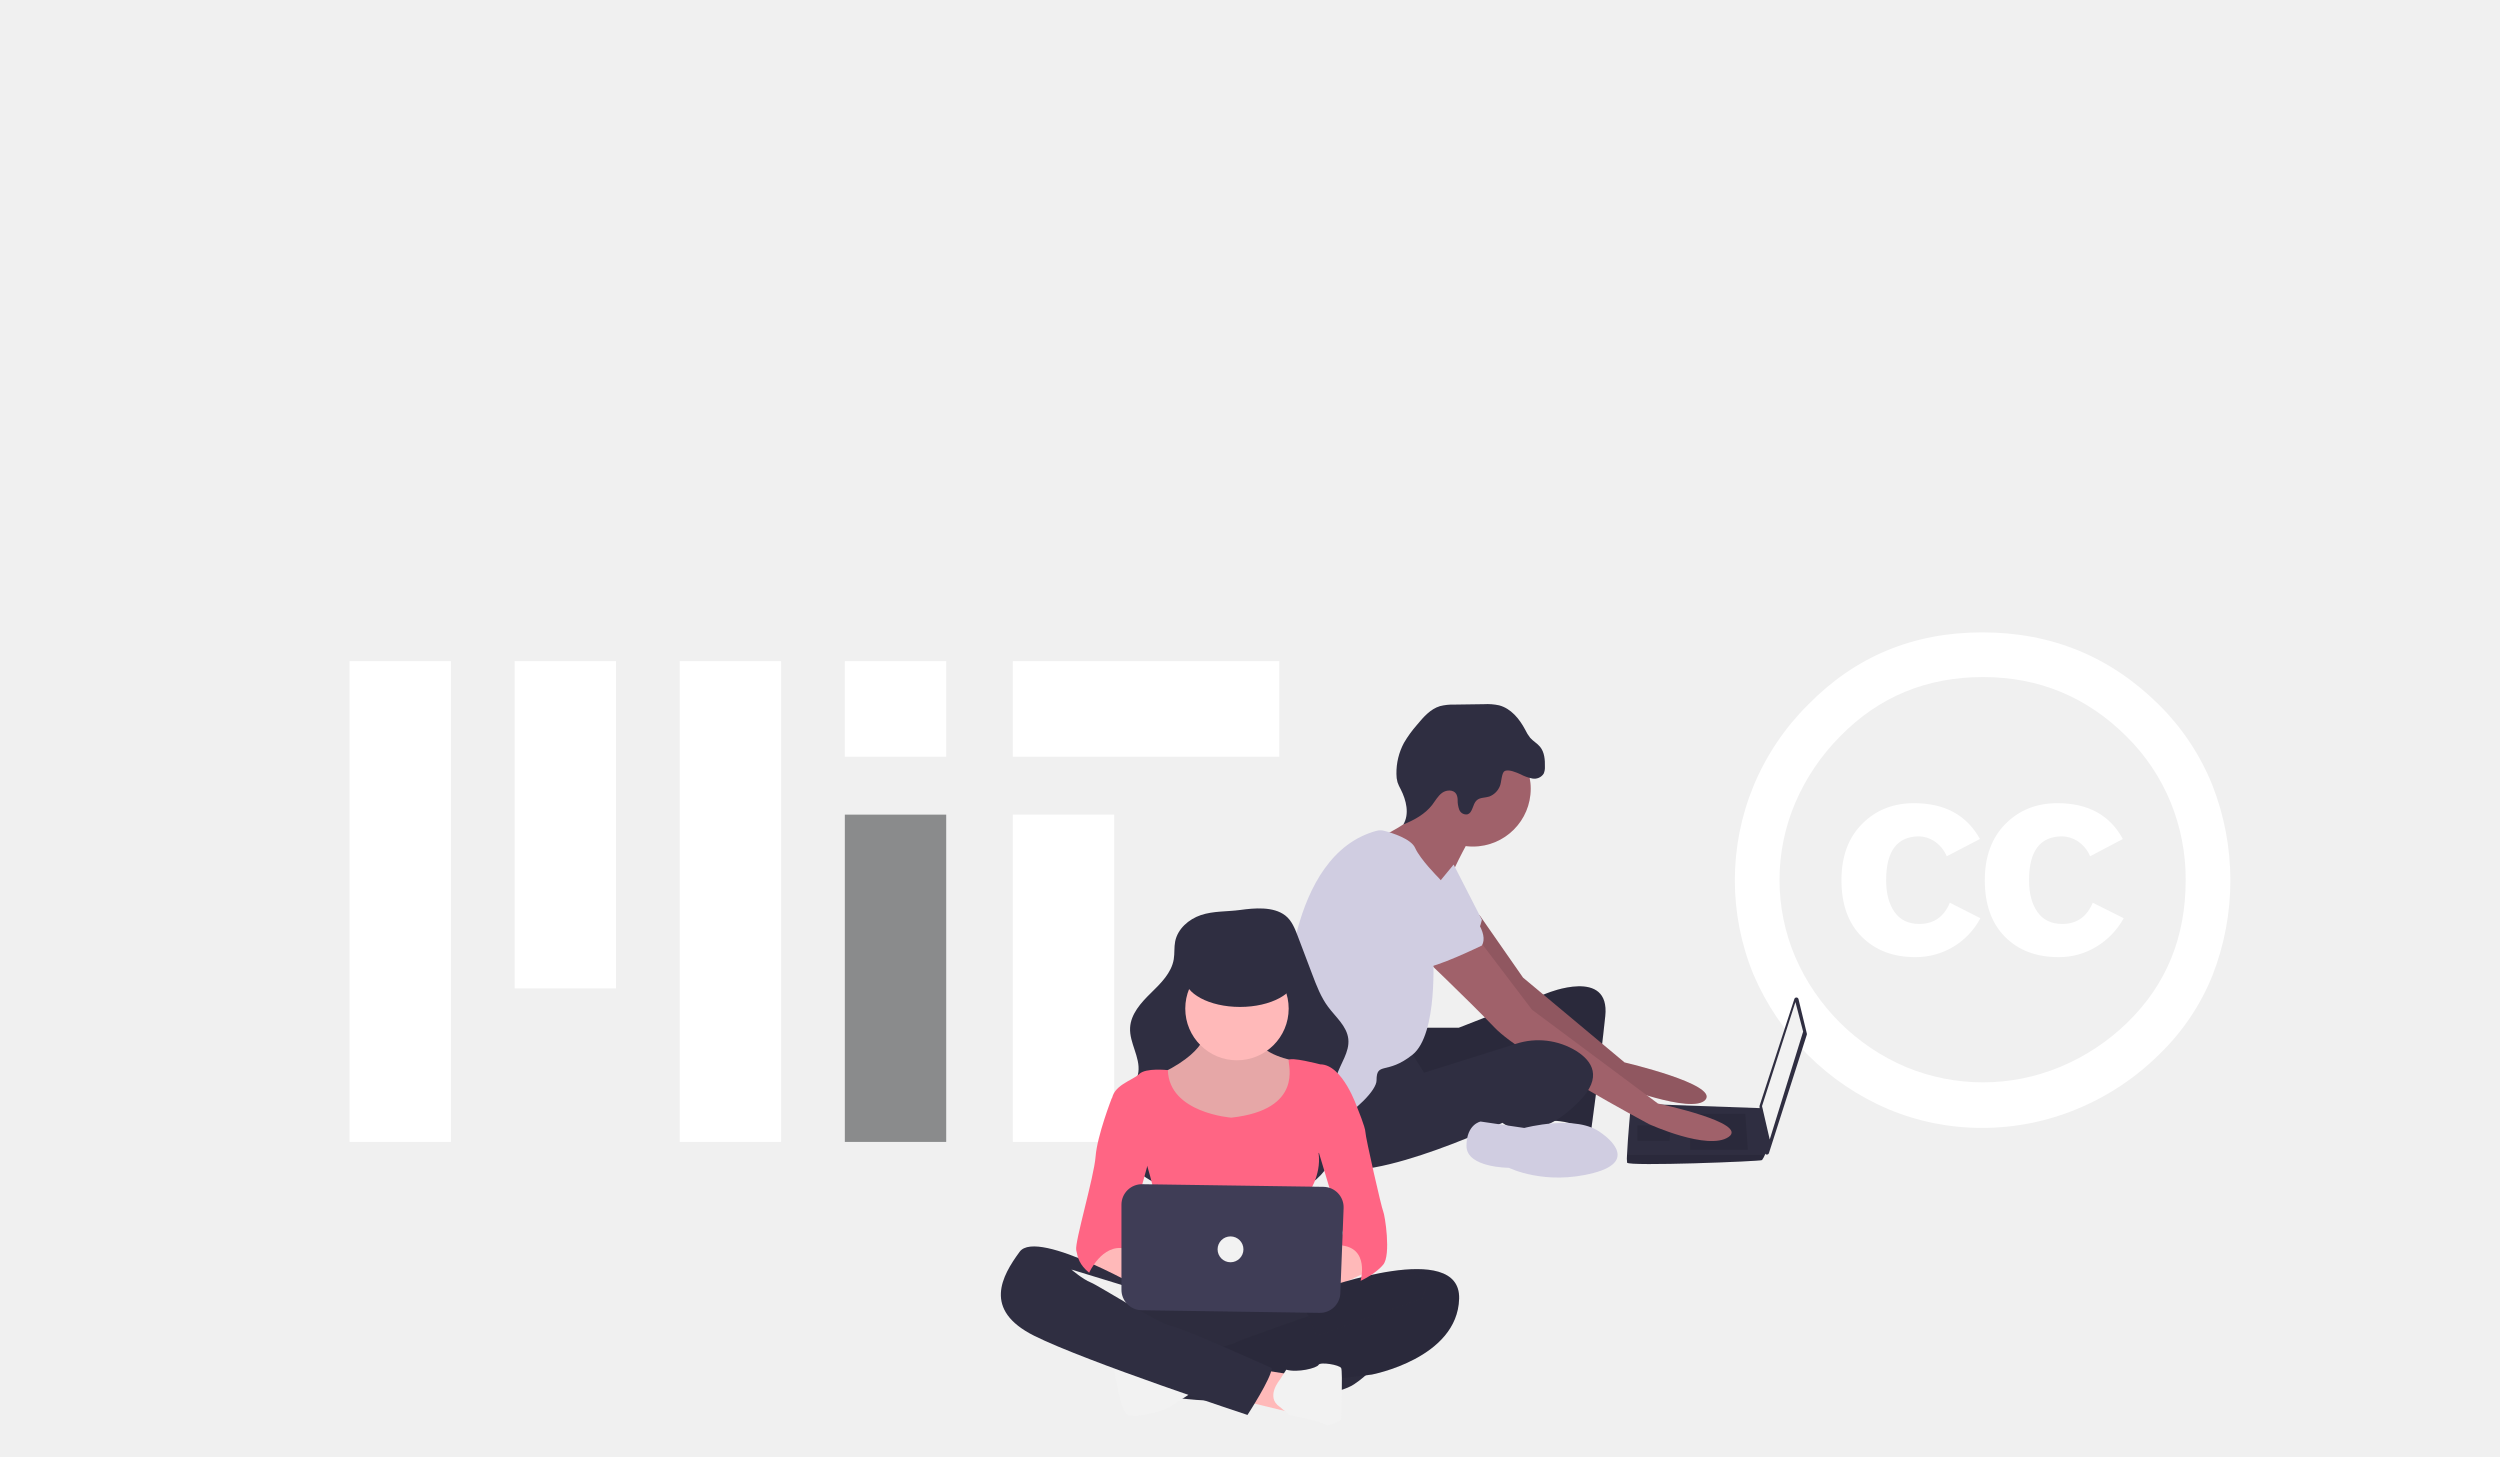
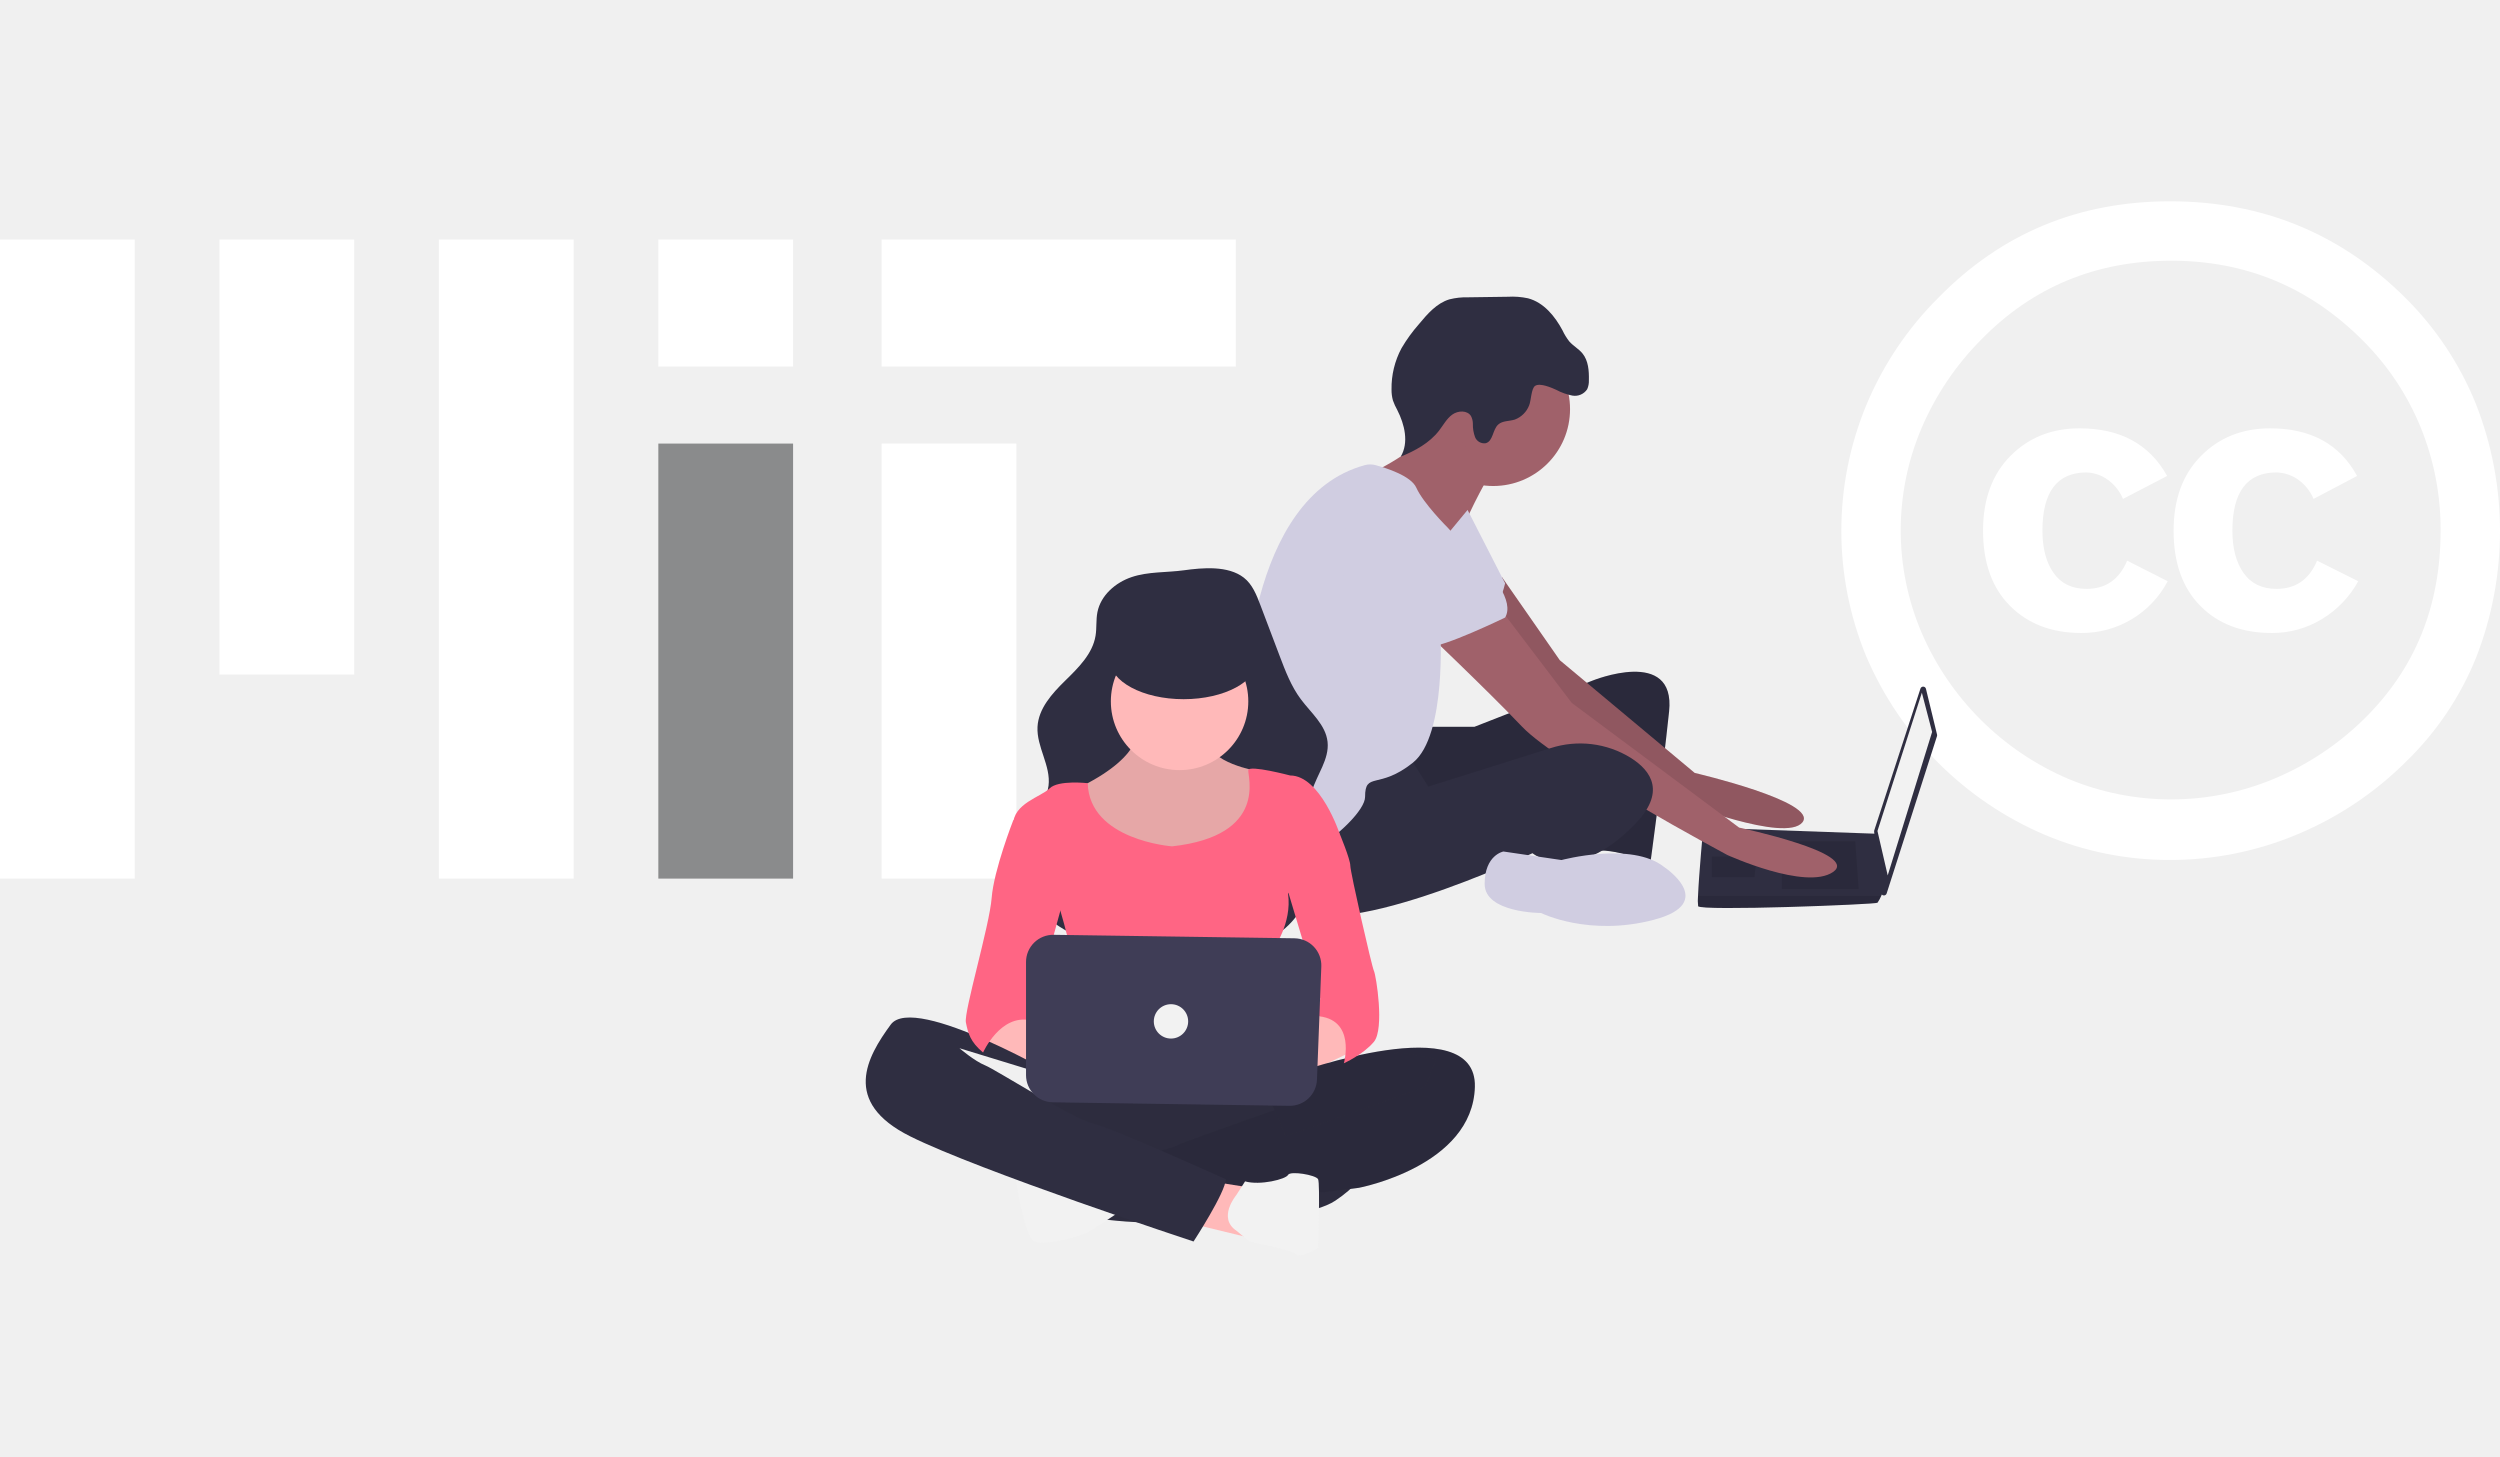
- <svg xmlns="http://www.w3.org/2000/svg" id="a58ef234-55dd-4456-b368-278f056cc5c7" data-name="Layer 1" width="1028" height="598.997" viewBox="0 0 1028 598.997">
+ <svg xmlns="http://www.w3.org/2000/svg" id="a58ef234-55dd-4456-b368-278f056cc5c7" data-name="Layer 1" width="1028" height="598.997" viewBox="143.73 260.029 773.4 326.096">
  <rect x="416.472" y="334.975" width="41.685" height="134.584" fill="#ffffff" />
  <rect x="279.506" y="271.851" width="41.685" height="197.708" fill="#ffffff" />
  <rect x="143.73" y="271.851" width="41.685" height="197.708" fill="#ffffff" />
  <rect x="211.618" y="271.851" width="41.685" height="134.584" fill="#ffffff" />
  <rect x="347.393" y="271.851" width="41.685" height="39.303" fill="#ffffff" />
  <rect x="347.393" y="334.975" width="41.685" height="134.584" fill="#8a8b8c" />
  <rect x="416.472" y="271.851" width="109.573" height="39.303" fill="#ffffff" />
  <path d="M901.062,410.53q42.748,0,72.774,29.839A97.983,97.983,0,0,1,995.668,473.208a107.346,107.346,0,0,1,.096,78.409,93.533,93.533,0,0,1-21.739,32.294,104.704,104.704,0,0,1-33.841,22.561,101.425,101.425,0,0,1-39.114,7.823,99.015,99.015,0,0,1-38.662-7.734A104.845,104.845,0,0,1,807.007,551.165a101.764,101.764,0,0,1,.089-77.594A102.307,102.307,0,0,1,829.565,440.185Q858.674,410.537,901.062,410.53Zm.369,18.377q-34.93,0-58.768,24.379A87.595,87.595,0,0,0,824.197,480.668a80.789,80.789,0,0,0,0,63.311,86.249,86.249,0,0,0,45.577,45.31,82.687,82.687,0,0,0,63.41-.089,87.995,87.995,0,0,0,27.741-18.374q23.831-23.287,23.828-58.405a83.659,83.659,0,0,0-6.186-32.02,81.465,81.465,0,0,0-18.002-26.929Q935.989,428.909,901.431,428.908Zm-1.277,66.591-13.649,7.097a14.006,14.006,0,0,0-5.365-6.368,12.087,12.087,0,0,0-5.916-1.818q-13.64,0-13.646,18.011,0,8.186,3.454,13.095,3.458,4.914,10.192,4.916,8.916,0,12.557-8.733l12.551,6.368a29.99,29.99,0,0,1-26.745,16.012q-13.644,0-22.016-8.37-8.367-8.367-8.367-23.284,0-14.557,8.46-23.105,8.458-8.549,21.38-8.552Q891.97,480.757,900.155,495.498Zm58.765,0-13.465,7.097a13.992,13.992,0,0,0-5.368-6.368,12.373,12.373,0,0,0-6.094-1.818q-13.644,0-13.649,18.011,0,8.186,3.458,13.095,3.453,4.914,10.192,4.916,8.907,0,12.548-8.733l12.735,6.368a31.277,31.277,0,0,1-11.274,11.736,29.398,29.398,0,0,1-15.464,4.276q-13.831,0-22.099-8.37-8.291-8.367-8.284-23.284,0-14.557,8.463-23.105,8.453-8.549,21.373-8.552Q950.912,480.757,958.919,495.498Z" transform="translate(-86 -150.5013)" fill="#ffffff" />
  <path d="M825.542,561.343l3.434,14.164a.885.885,0,0,1-.017.478l-15.575,48.673a.885.885,0,0,1-1.722-.17l-2.155-18.961a.885.885,0,0,1,.038-.374l14.297-43.876A.885.885,0,0,1,825.542,561.343Z" transform="translate(-86 -150.5013)" fill="#2f2e41" />
  <polygon points="738.278 412.038 741.449 424.19 727.711 468.572 724.541 454.835 738.278 412.038" fill="#f2f2f2" />
  <path d="M755.064,628.584c.528,1.585,54.949-.528,55.477-1.057a11.469,11.469,0,0,0,1.162-2.113c.497-1.057.951-2.113.951-2.113l-2.113-17.108L756.649,604.279s-1.347,14.498-1.622,21.134A15.853,15.853,0,0,0,755.064,628.584Z" transform="translate(-86 -150.5013)" fill="#2f2e41" />
  <polygon points="717.673 458.005 718.729 472.799 694.953 472.799 694.953 458.005 717.673 458.005" opacity="0.1" />
  <polygon points="687.028 462.76 687.17 462.732 686.5 469.1 673.291 469.1 673.291 462.76 687.028 462.76" opacity="0.1" />
  <path d="M755.064,628.584c.528,1.585,54.949-.528,55.477-1.057a11.469,11.469,0,0,0,1.162-2.113H755.027A15.853,15.853,0,0,0,755.064,628.584Z" transform="translate(-86 -150.5013)" opacity="0.1" />
  <path d="M671.055,573.106h14.794l36.457-14.266s25.889-10.567,23.776,9.51S740.27,615.375,740.27,615.375s-11.624-5.284-17.964-3.698-2.113-32.23-2.113-32.23-51.779,24.833-56.534,21.663-5.812-25.361-5.812-25.361Z" transform="translate(-86 -150.5013)" fill="#2f2e41" />
  <path d="M671.055,573.106h14.794l36.457-14.266s25.889-10.567,23.776,9.51S740.27,615.375,740.27,615.375s-11.624-5.284-17.964-3.698-2.113-32.23-2.113-32.23-51.779,24.833-56.534,21.663-5.812-25.361-5.812-25.361Z" transform="translate(-86 -150.5013)" opacity="0.1" />
  <path d="M694.363,526.777l17.904,25.723,41.74,34.871s38.57,8.982,33.286,15.322-37.513-6.34-37.513-6.34S701.7,561.483,700.115,558.841s-19.021-27.474-19.021-27.474Z" transform="translate(-86 -150.5013)" fill="#a0616a" />
  <path d="M694.363,526.777l17.904,25.723,41.74,34.871s38.57,8.982,33.286,15.322-37.513-6.34-37.513-6.34S701.7,561.483,700.115,558.841s-19.021-27.474-19.021-27.474Z" transform="translate(-86 -150.5013)" opacity="0.1" />
  <circle cx="605.661" cy="324.331" r="23.776" fill="#a0616a" />
  <path d="M690.076,495.967s-7.925,13.737-9.51,21.134-23.776-14.794-23.776-14.794l-2.906-7.661s20.87-9.775,19.285-17.7S690.076,495.967,690.076,495.967Z" transform="translate(-86 -150.5013)" fill="#a0616a" />
  <path d="M683.736,506.005l11.624,22.719s-2.642,11.095-6.869,12.152-22.191-13.737-22.191-13.737Z" transform="translate(-86 -150.5013)" fill="#d0cde1" />
  <path d="M694.303,537.178l21.663,28.531,51.779,38.57s37.513,7.925,29.06,13.737-32.758-5.284-32.758-5.284-52.307-28.003-63.403-39.627-31.701-31.173-31.701-31.173Z" transform="translate(-86 -150.5013)" fill="#a0616a" />
  <path d="M665.244,581.56l6.34,10.039,37.839-11.905a29.751,29.751,0,0,1,24.771,2.989c6.604,4.161,10.831,10.765,1.321,20.54-19.021,19.549-31.701,8.982-31.701,8.982s-63.931,30.116-74.498,15.322-11.095-22.191-11.095-22.191S658.903,579.975,665.244,581.56Z" transform="translate(-86 -150.5013)" fill="#2f2e41" />
  <path d="M744.497,616.432s16.907,11.095-3.17,16.379-34.871-2.113-34.871-2.113-17.436,0-17.436-8.982,5.812-10.039,5.812-10.039l17.964,2.642S734.458,608.506,744.497,616.432Z" transform="translate(-86 -150.5013)" fill="#d0cde1" />
  <path d="M711.166,468.851a17.728,17.728,0,0,0,4.982,1.785,4.548,4.548,0,0,0,4.595-1.969,6.181,6.181,0,0,0,.522-2.795c.064-2.901-.146-6.038-1.985-8.283-1.17-1.429-2.878-2.33-4.089-3.724a17.598,17.598,0,0,1-2.067-3.378c-2.356-4.424-5.843-8.676-10.69-9.951a23.183,23.183,0,0,0-6.24-.477l-12.206.172a21.251,21.251,0,0,0-5.872.632c-3.929,1.188-6.789,4.492-9.409,7.651a47.851,47.851,0,0,0-5.396,7.448,26.133,26.133,0,0,0-3.098,12.804,11.98,11.98,0,0,0,.439,3.388,18.801,18.801,0,0,0,1.332,2.925c2.289,4.496,3.648,10.112,1.07,14.449,4.478-1.829,8.909-4.228,11.863-8.058,1.321-1.714,2.358-3.72,4.119-4.977s4.631-1.367,5.761.479a5.163,5.163,0,0,1,.583,2.418,11.084,11.084,0,0,0,.668,4.081,3.058,3.058,0,0,0,3.322,1.896c2.3-.648,2.08-4.179,3.852-5.782,1.346-1.218,3.422-.985,5.15-1.538a7.643,7.643,0,0,0,4.387-4.321c.655-1.468.645-5.31,1.884-6.105C706.194,466.625,709.726,468.21,711.166,468.851Z" transform="translate(-86 -150.5013)" fill="#2f2e41" />
  <path d="M651.996,492.139a6.271,6.271,0,0,1,3.264.008c3.392.911,10.995,3.321,12.625,6.989,2.113,4.755,9.51,12.152,9.51,12.152s10.039,10.039,7.925,16.907-10.039,14.794-10.039,14.794,2.113,32.758-8.454,41.212-14.794,2.642-14.794,10.567-32.758,32.758-39.098,17.436c0,0,3.17-28.531,2.113-38.57C614.008,563.741,615.533,502.011,651.996,492.139Z" transform="translate(-86 -150.5013)" fill="#d0cde1" />
  <path d="M668.942,505.477s32.23,23.776,26.418,33.815c0,0-19.549,9.51-23.776,8.982s-20.606-19.021-24.833-20.606S640.411,497.552,668.942,505.477Z" transform="translate(-86 -150.5013)" fill="#d0cde1" />
  <path d="M579.811,526.783c-5.013,1.693-9.554,5.652-10.58,10.843-.476,2.406-.184,4.907-.585,7.327-.929,5.612-5.334,9.897-9.396,13.878s-8.258,8.606-8.555,14.286c-.325,6.22,4.186,12.047,3.406,18.226-.907,7.179-8.489,11.831-10.364,18.82-1.252,4.667.282,9.694,2.805,13.815,4.809,7.852,13.028,13.183,21.781,16.041s18.075,3.459,27.282,3.556c11.211.117,23.383-.845,31.806-8.244a25.48,25.48,0,0,0,8.459-16.588c.8-8.571-2.777-17.426-.31-25.673,1.553-5.19,5.447-9.93,4.866-15.316-.568-5.266-5.168-8.999-8.323-13.253-2.946-3.972-4.734-8.663-6.486-13.288l-5.995-15.824c-1.178-3.111-2.473-6.382-5.099-8.424-4.917-3.822-12.822-3.071-18.572-2.283C590.619,525.412,584.94,525.051,579.811,526.783Z" transform="translate(-86 -150.5013)" fill="#2f2e41" />
  <path d="M581.688,572.877s2.657,8.637-17.274,18.602,1.993,20.595,1.993,20.595l23.253,5.315s23.917-3.322,26.575-7.308,7.308-17.274,5.979-19.267a31.061,31.061,0,0,0-3.322-3.986s-15.945-2.657-15.281-9.966S581.688,572.877,581.688,572.877Z" transform="translate(-86 -150.5013)" fill="#ffb9b9" />
  <path d="M581.688,572.877s2.657,8.637-17.274,18.602,1.993,20.595,1.993,20.595l23.253,5.315s23.917-3.322,26.575-7.308,7.308-17.274,5.979-19.267a31.061,31.061,0,0,0-3.322-3.986s-15.945-2.657-15.281-9.966S581.688,572.877,581.688,572.877Z" transform="translate(-86 -150.5013)" opacity="0.1" />
  <circle cx="508.643" cy="414.736" r="21.26" fill="#ffb9b9" />
  <path d="M592.318,610.082s-25.604-1.872-26.089-19.539c0,0-9.122-1.057-11.78,1.601s-11.294,4.651-11.294,11.294,14.616,26.575,14.616,26.575,7.972,26.575,4.651,31.225-3.986,16.609-3.986,16.609,33.218-2.657,38.533,0,26.575,2.657,27.904,0-1.329-35.876-1.329-35.876,5.979-7.972,4.651-17.274L644.139,606.096s-5.979-17.938-15.281-17.938c0,0-12.623-3.322-12.955-1.661S622.215,606.76,592.318,610.082Z" transform="translate(-86 -150.5013)" fill="#ff6584" />
  <path d="M532.525,668.547s5.979,9.301,21.26,11.294,17.938-3.322,16.609-4.651-17.274-7.308-17.274-7.308l-9.301-7.308Z" transform="translate(-86 -150.5013)" fill="#ffb9b9" />
  <path d="M641.481,660.574l-17.274,9.966s-22.589-1.329-13.952,5.315,24.582,3.986,24.582,3.986l15.281-7.308Z" transform="translate(-86 -150.5013)" fill="#ffb9b9" />
  <path d="M555.113,677.848s-15.945,39.198,3.322,45.177,72.416,4.651,84.375-3.322,15.281-18.602,13.287-21.924-15.281-12.623-24.582-13.287S555.113,677.848,555.113,677.848Z" transform="translate(-86 -150.5013)" fill="#2f2e41" />
  <path d="M555.113,677.848s-15.945,39.198,3.322,45.177,72.416,4.651,84.375-3.322,15.281-18.602,13.287-21.924-15.281-12.623-24.582-13.287S555.113,677.848,555.113,677.848Z" transform="translate(-86 -150.5013)" opacity="0.05" />
  <path d="M630.378,680.283s56.281-20.373,55.617,4.208-35.876,31.225-35.876,31.225l-10.63,1.329-58.465,1.993s1.993-10.63-2.657-11.959c0,0,15.281-3.986,15.945-4.651s38.533-13.952,41.191-14.616,10.63-5.979,16.609-5.315c0,0,6.644-5.315,13.952-3.986l-20.595,1.329Z" transform="translate(-86 -150.5013)" fill="#2f2e41" />
  <path d="M630.378,680.283s56.281-20.373,55.617,4.208-35.876,31.225-35.876,31.225l-10.63,1.329-58.465,1.993s1.993-10.63-2.657-11.959c0,0,15.281-3.986,15.945-4.651s38.533-13.952,41.191-14.616,10.63-5.979,16.609-5.315c0,0,6.644-5.315,13.952-3.986l-20.595,1.329Z" transform="translate(-86 -150.5013)" opacity="0.1" />
  <polygon points="534.434 533.081 541.53 549.271 584.714 533.99 588.036 525.354 576.741 523.36 554.035 527.347 544.187 530.004 534.434 533.081" fill="#2f2e41" />
  <polygon points="534.434 533.081 541.53 549.271 584.714 533.99 588.036 525.354 576.741 523.36 554.035 527.347 544.187 530.004 534.434 533.081" opacity="0.1" />
  <path d="M543.819,711.731s2.657,19.267,5.979,20.595,13.287-1.329,15.945-2.657,11.691-7.459,11.691-7.459S545.812,710.402,543.819,711.731Z" transform="translate(-86 -150.5013)" fill="#f2f2f2" />
  <polygon points="518.277 563.223 530.9 565.216 529.571 580.496 511.964 576.22 518.277 563.223" fill="#ffb9b9" />
  <path d="M612.186,717.977s-5.916,7.042.063,11.028l3.986,3.322s13.287,2.657,14.616,3.986,6.644-1.993,6.644-1.993.664-19.931,0-21.26-8.637-2.657-9.301-1.329-8.637,3.322-13.287,1.993Z" transform="translate(-86 -150.5013)" fill="#f2f2f2" />
  <path d="M559.099,682.499s-46.506-27.239-53.814-17.274-15.281,23.917,5.979,34.547,87.697,32.554,87.697,32.554,9.966-15.281,9.966-19.267c0,0-35.212-15.945-41.191-17.274s-29.897-16.609-33.219-17.938-7.972-5.315-7.972-5.315Z" transform="translate(-86 -150.5013)" fill="#2f2e41" />
  <path d="M545.812,600.117l-2.657,1.993s-5.979,15.281-6.644,23.917-8.637,35.212-7.972,38.533,1.329,5.979,5.315,9.301c0,0,5.315-11.959,14.616-9.966l11.294-41.191Z" transform="translate(-86 -150.5013)" fill="#ff6584" />
  <path d="M638.824,600.117l5.315,5.979s3.322,7.972,3.322,9.966,6.644,31.225,7.308,32.554,3.322,17.938,0,21.924-9.301,6.644-9.301,6.644,3.986-13.952-8.637-14.616l1.329-5.315-11.959-39.862Z" transform="translate(-86 -150.5013)" fill="#ff6584" />
  <path d="M547.141,645.858v34.995a8.413,8.413,0,0,0,8.289,8.413l73.185,1.084a8.413,8.413,0,0,0,8.532-8.089l1.346-34.999a8.413,8.413,0,0,0-8.285-8.736l-74.531-1.08A8.413,8.413,0,0,0,547.141,645.858Z" transform="translate(-86 -150.5013)" fill="#3f3d56" />
  <ellipse cx="509.89" cy="401.732" rx="22.884" ry="12.322" fill="#2f2e41" />
  <circle cx="505.986" cy="513.727" r="5.315" fill="#f2f2f2" />
</svg>
